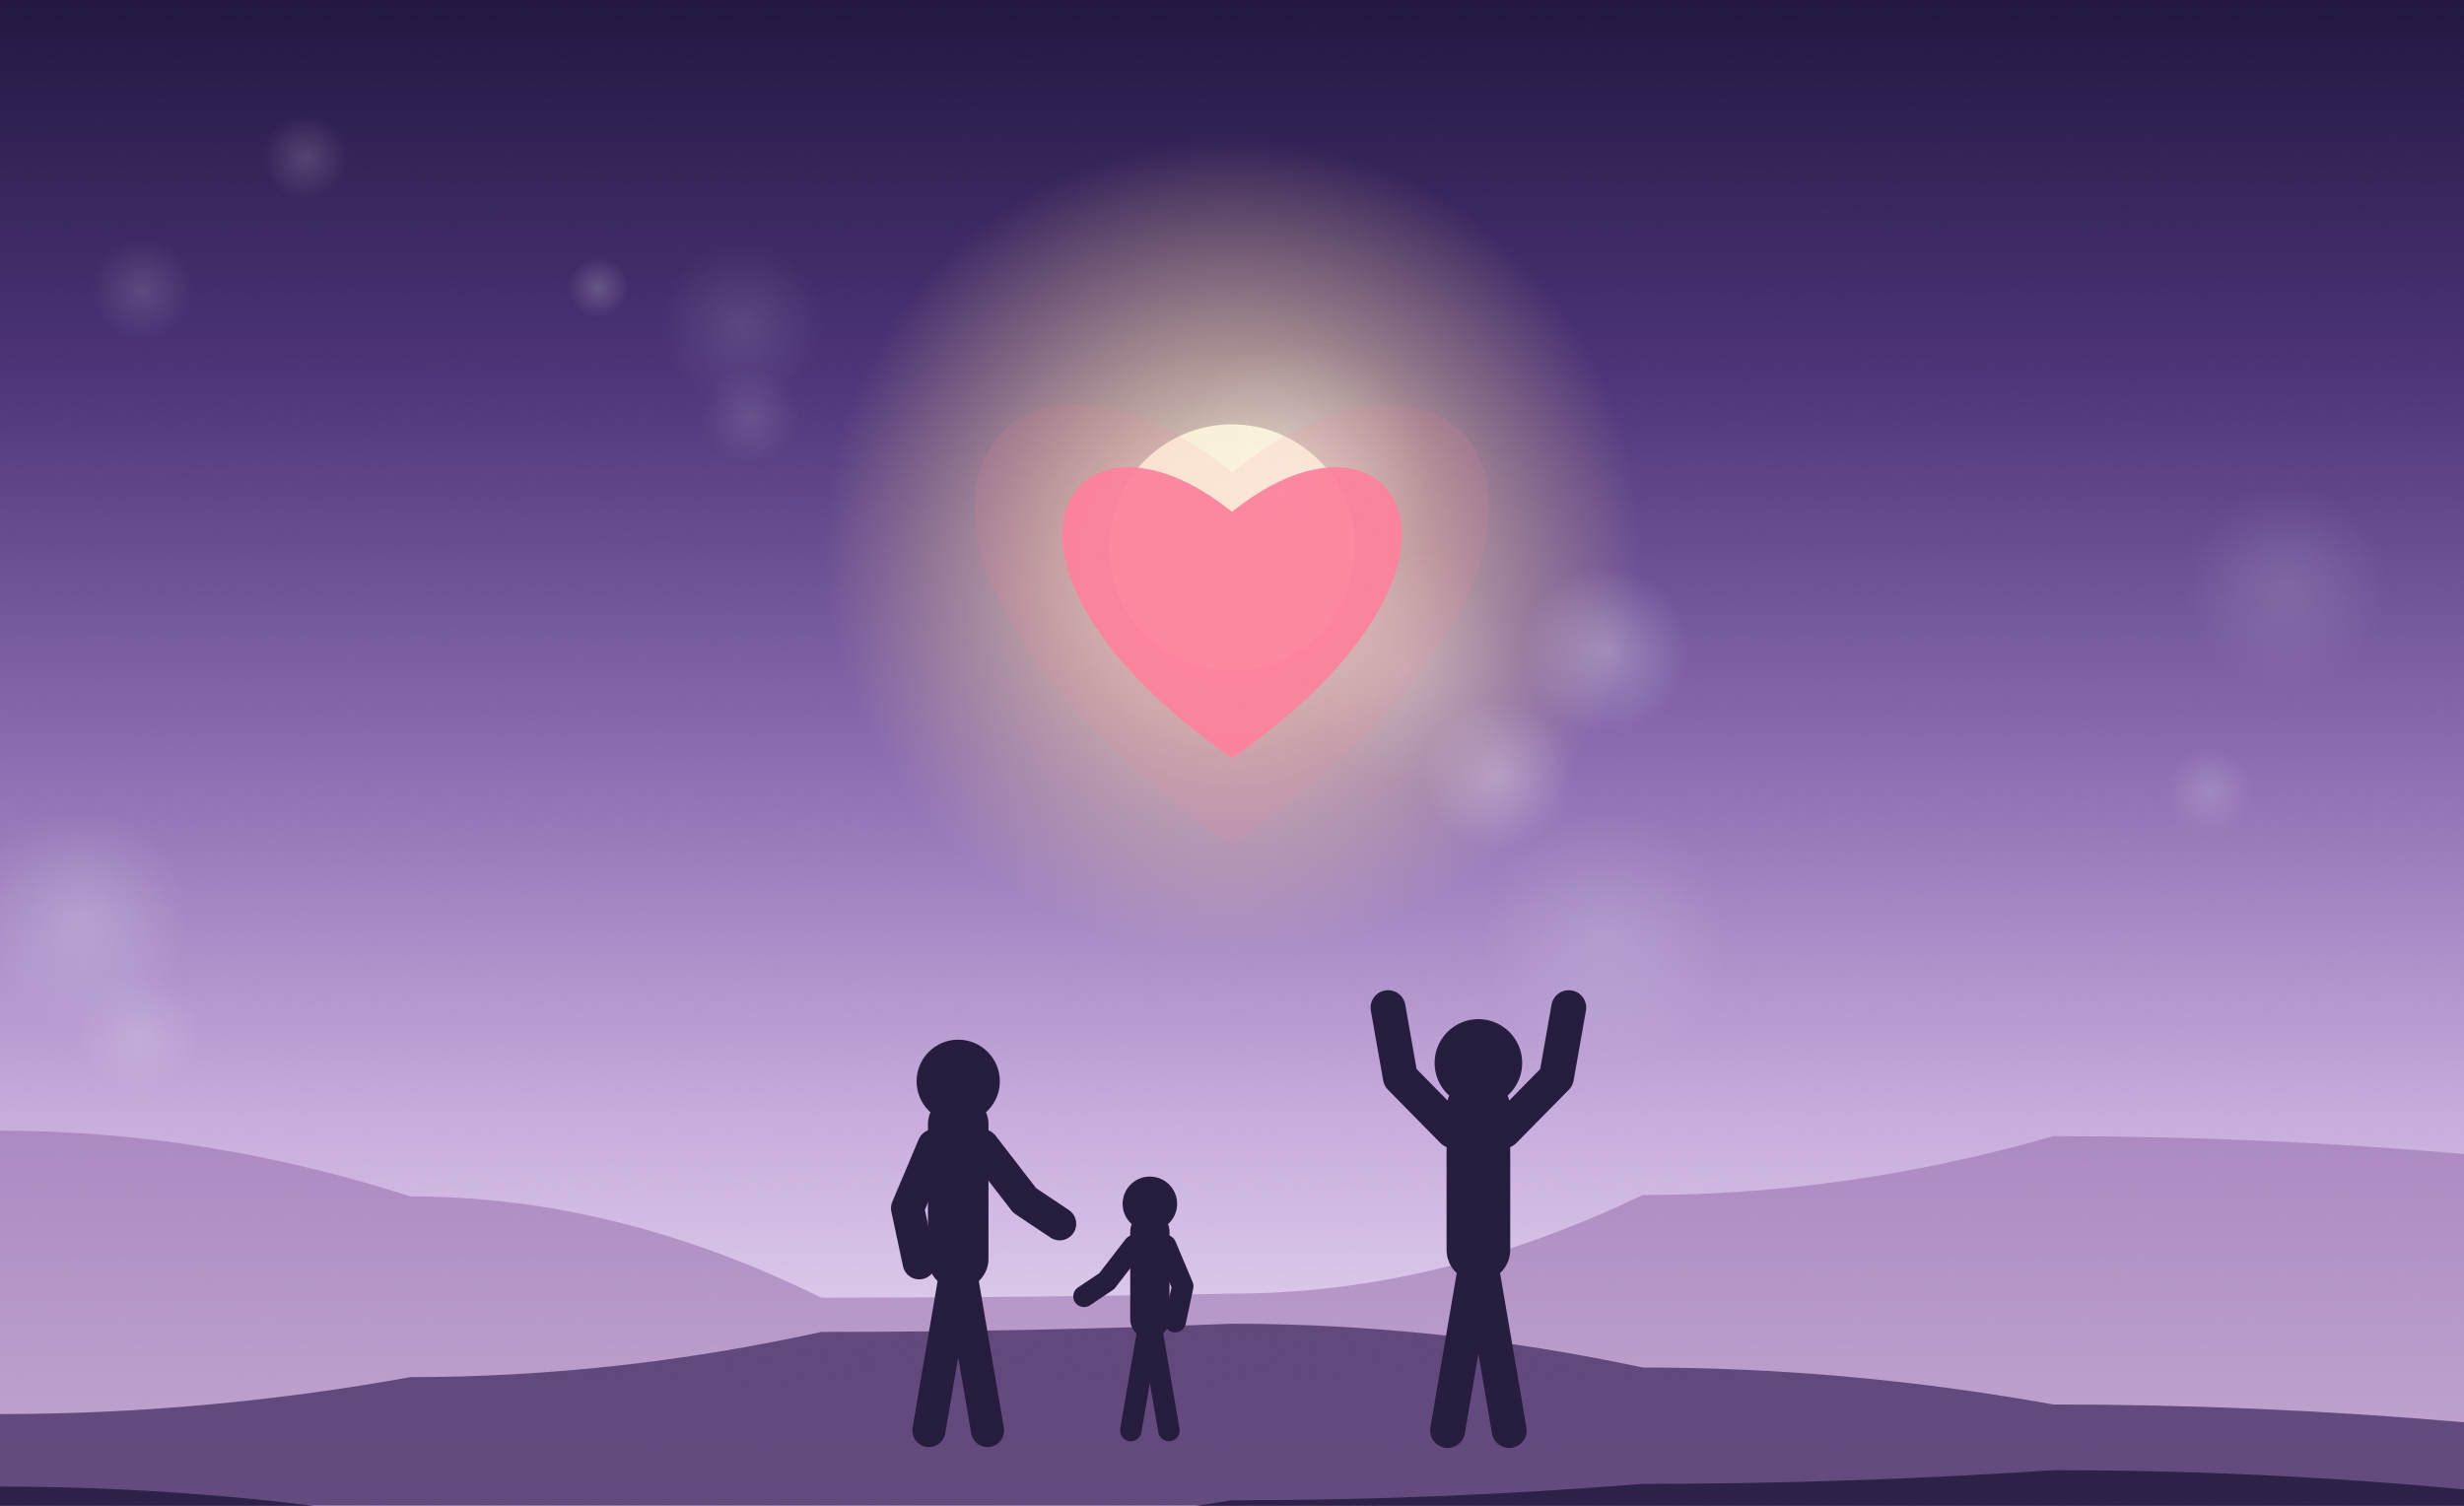
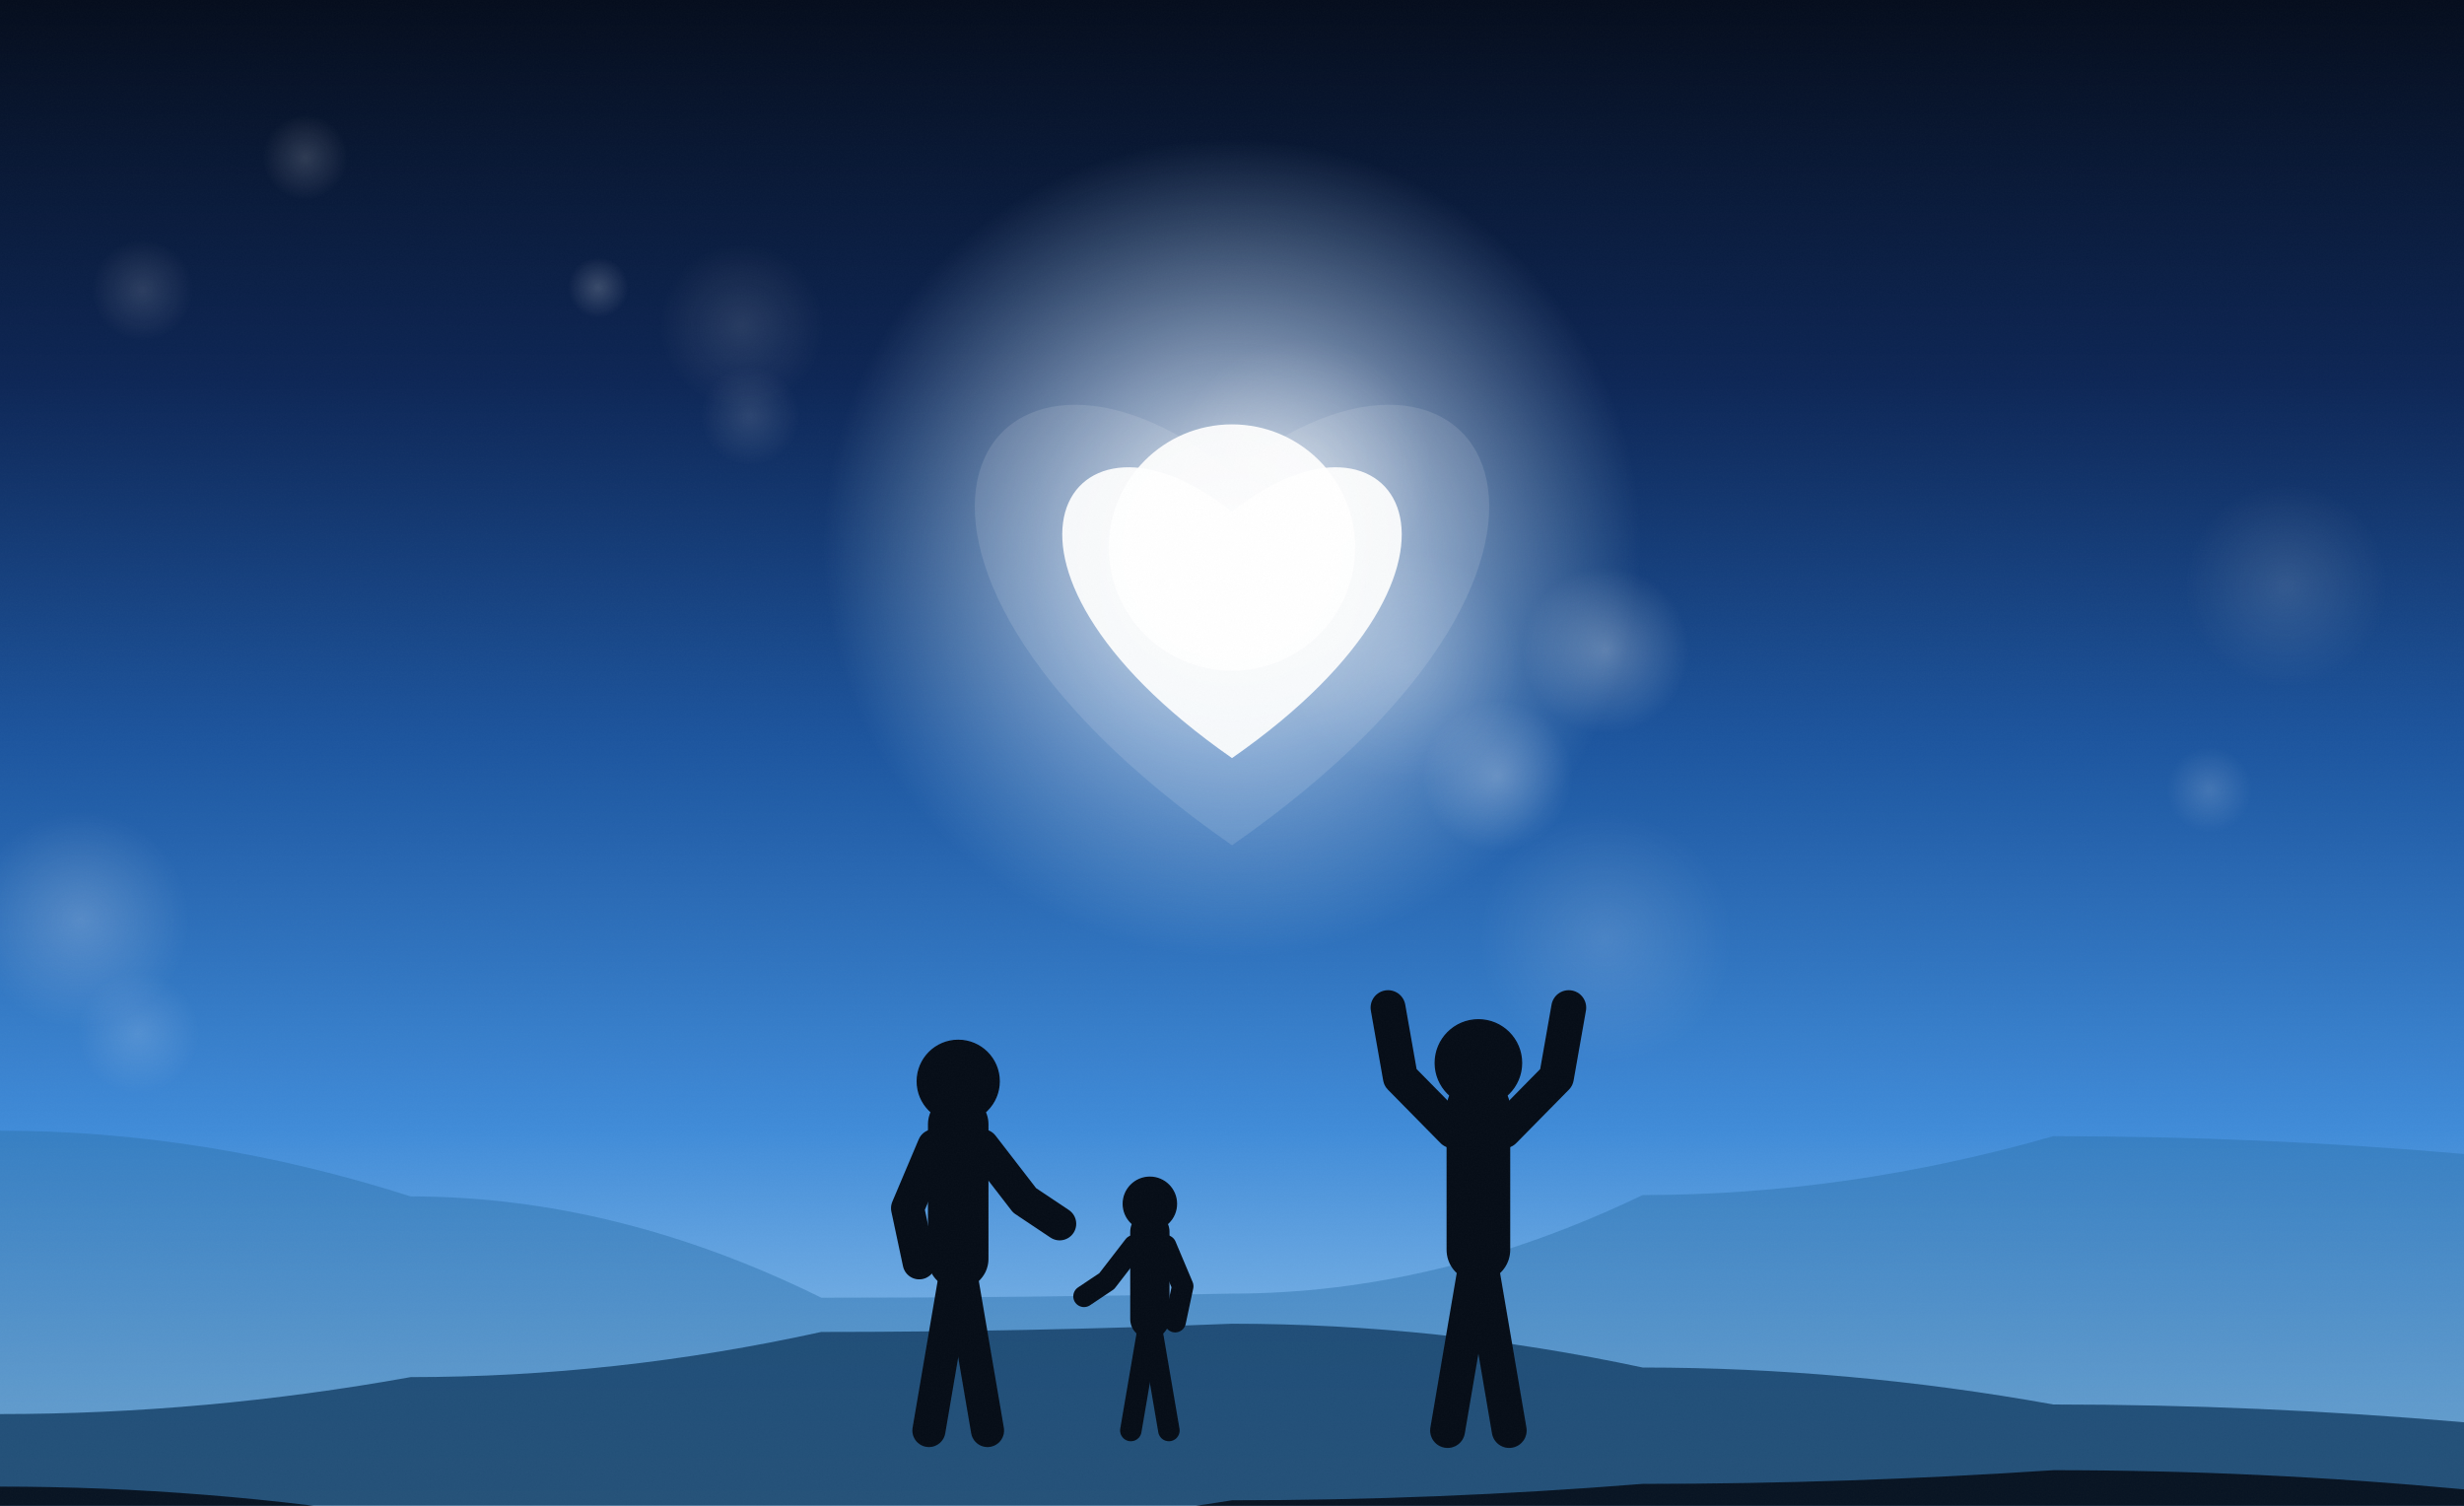
<svg xmlns="http://www.w3.org/2000/svg" viewBox="0 0 1800 1100" width="1800" height="1100" role="img" preserveAspectRatio="xMidYMid slice">
  <defs>
    <linearGradient id="hero2_sky" x1="0" y1="0" x2="0" y2="1">
-       <stop offset="0.00" stop-color="#20153f" />
-       <stop offset="0.25" stop-color="#4c3378" />
-       <stop offset="0.50" stop-color="#8a6bb0" />
-       <stop offset="0.75" stop-color="#c9aede" />
-       <stop offset="1.00" stop-color="#f0e6f8" />
+       <stop offset="0.00" stop-color="#040c1c" />
+       <stop offset="0.25" stop-color="#0c2554" />
+       <stop offset="0.50" stop-color="#1c56a0" />
+       <stop offset="0.75" stop-color="#3f8bd8" />
+       <stop offset="1.00" stop-color="#a5cfef" />
    </linearGradient>
    <radialGradient id="hero2_sun">
-       <stop offset="0" stop-color="#fff8e2" stop-opacity=".95" />
-       <stop offset=".45" stop-color="#ffe6ae" stop-opacity=".55" />
-       <stop offset="1" stop-color="#ffd591" stop-opacity="0" />
+       <stop offset="0" stop-color="#ffffff" stop-opacity=".96" />
+       <stop offset=".45" stop-color="#dceeff" stop-opacity=".55" />
+       <stop offset="1" stop-color="#b9dcf7" stop-opacity="0" />
    </radialGradient>
    <radialGradient id="hero2_bok">
      <stop offset="0" stop-color="#ffffff" stop-opacity=".55" />
      <stop offset="1" stop-color="#ffffff" stop-opacity="0" />
    </radialGradient>
    <filter id="hero2_gr" x="0" y="0" width="100%" height="100%">
      <feTurbulence type="fractalNoise" baseFrequency="0.9" numOctaves="3" stitchTiles="stitch" />
      <feColorMatrix type="saturate" values="0" />
      <feComponentTransfer>
        <feFuncA type="linear" slope="0.5" />
      </feComponentTransfer>
    </filter>
    <filter id="hero2_soft" x="-20%" y="-20%" width="140%" height="140%">
      <feGaussianBlur stdDeviation="14" />
    </filter>
  </defs>
  <rect width="1800" height="1100" fill="url(#hero2_sky)" />
  <circle cx="900" cy="400" r="300" fill="url(#hero2_sun)" />
-   <circle cx="900" cy="400" r="90" fill="#fff6dd" opacity=".9" />
+   <circle cx="900" cy="400" r="90" fill="#ffffff" opacity=".92" />
  <circle cx="1027" cy="487" r="85" fill="url(#hero2_bok)" opacity="0.27" />
  <circle cx="1173" cy="686" r="92" fill="url(#hero2_bok)" opacity="0.24" />
  <circle cx="1173" cy="475" r="61" fill="url(#hero2_bok)" opacity="0.49" />
  <circle cx="951" cy="343" r="95" fill="url(#hero2_bok)" opacity="0.38" />
  <circle cx="542" cy="238" r="60" fill="url(#hero2_bok)" opacity="0.20" />
  <circle cx="1094" cy="567" r="55" fill="url(#hero2_bok)" opacity="0.45" />
  <circle cx="1670" cy="428" r="74" fill="url(#hero2_bok)" opacity="0.22" />
  <circle cx="101" cy="755" r="44" fill="url(#hero2_bok)" opacity="0.25" />
  <circle cx="1614" cy="577" r="31" fill="url(#hero2_bok)" opacity="0.28" />
  <circle cx="437" cy="210" r="22" fill="url(#hero2_bok)" opacity="0.35" />
  <circle cx="548" cy="304" r="36" fill="url(#hero2_bok)" opacity="0.22" />
  <circle cx="59" cy="672" r="79" fill="url(#hero2_bok)" opacity="0.36" />
  <circle cx="223" cy="115" r="31" fill="url(#hero2_bok)" opacity="0.28" />
  <circle cx="104" cy="212" r="37" fill="url(#hero2_bok)" opacity="0.24" />
-   <path d="M0,1100 L0,826 Q150,826 300,874 Q450,874 600,948 Q750,948 900,945 Q1050,945 1200,873 Q1350,873 1500,830 Q1650,830 1800,843 L1800,1100 Z" fill="#8a5aa0" opacity="0.45" />
-   <path d="M0,1100 L0,1033 Q150,1033 300,1006 Q450,1006 600,973 Q750,973 900,967 Q1050,967 1200,999 Q1350,999 1500,1026 Q1650,1026 1800,1039 L1800,1100 Z" fill="#4b3268" opacity="0.8" />
-   <path d="M0,1100 L0,1086 Q150,1086 300,1110 Q450,1110 600,1120 Q750,1120 900,1096 Q1050,1096 1200,1084 Q1350,1084 1500,1074 Q1650,1074 1800,1088 L1800,1100 Z" fill="#2b1f47" opacity="1" />
-   <path d="M900.0,553.8 C693.8,410.2 781.2,278.2 900.0,373.9 C1018.8,278.2 1106.2,410.2 900.0,553.8 Z" fill="#ff7f9c" opacity="0.92" />
-   <path d="M900.0,617.5 C587.5,400.0 720.0,200.0 900.0,345.0 C1080.0,200.0 1212.5,400.0 900.0,617.5 Z" fill="#ff7f9c" opacity="0.12" />
-   <g fill="#241a3d" stroke="#241a3d" opacity="1.0" stroke-linecap="round" stroke-linejoin="round">
+   <path d="M0,1100 L0,826 Q150,826 300,874 Q450,874 600,948 Q750,948 900,945 Q1050,945 1200,873 Q1350,873 1500,830 Q1650,830 1800,843 L1800,1100 Z" fill="#2a6fa8" opacity="0.45" />
+   <path d="M0,1100 L0,1033 Q150,1033 300,1006 Q450,1006 600,973 Q750,973 900,967 Q1050,967 1200,999 Q1350,999 1500,1026 Q1650,1026 1800,1039 L1800,1100 Z" fill="#123c63" opacity="0.8" />
+   <path d="M0,1100 L0,1086 Q150,1086 300,1110 Q450,1110 600,1120 Q750,1120 900,1096 Q1050,1096 1200,1084 Q1350,1084 1500,1074 Q1650,1074 1800,1088 L1800,1100 Z" fill="#071322" opacity="1" />
+   <path d="M900.0,553.8 C693.8,410.2 781.2,278.2 900.0,373.9 C1018.8,278.2 1106.2,410.2 900.0,553.8 Z" fill="#ffffff" opacity="0.92" />
+   <path d="M900.0,617.5 C587.5,400.0 720.0,200.0 900.0,345.0 C1080.0,200.0 1212.5,400.0 900.0,617.5 Z" fill="#ffffff" opacity="0.12" />
+   <g fill="#050c16" stroke="#050c16" opacity="1.0" stroke-linecap="round" stroke-linejoin="round">
    <circle cx="700.0" cy="789.9" r="29.9" />
    <line x1="700.0" y1="821.3" x2="700.0" y2="919.6" stroke-width="44.2" />
    <path d="M717.7,837.0 L748.5,876.9 L774.1,894.0" fill="none" stroke-width="24.2" />
    <path d="M682.3,837.0 L663.0,882.6 L671.5,922.5" fill="none" stroke-width="24.2" />
    <line x1="700.0" y1="919.6" x2="678.6" y2="1045.0" stroke-width="24.2" />
    <line x1="700.0" y1="919.6" x2="721.4" y2="1045.0" stroke-width="24.2" />
  </g>
-   <g fill="#241a3d" stroke="#241a3d" opacity="1.0" stroke-linecap="round" stroke-linejoin="round">
+   <g fill="#050c16" stroke="#050c16" opacity="1.0" stroke-linecap="round" stroke-linejoin="round">
    <circle cx="840.0" cy="879.4" r="19.4" />
    <line x1="840.0" y1="899.8" x2="840.0" y2="963.6" stroke-width="28.7" />
    <path d="M828.5,910.0 L808.5,935.9 L791.9,947.0" fill="none" stroke-width="15.7" />
    <path d="M851.5,910.0 L864.0,939.6 L858.5,965.5" fill="none" stroke-width="15.7" />
    <line x1="840.0" y1="963.6" x2="826.1" y2="1045.0" stroke-width="15.7" />
    <line x1="840.0" y1="963.6" x2="853.9" y2="1045.0" stroke-width="15.7" />
  </g>
-   <g fill="#241a3d" stroke="#241a3d" opacity="1.0" stroke-linecap="round" stroke-linejoin="round">
+   <g fill="#050c16" stroke="#050c16" opacity="1.0" stroke-linecap="round" stroke-linejoin="round">
    <circle cx="1080.0" cy="776.5" r="31.5" />
    <line x1="1080.0" y1="809.6" x2="1080.0" y2="913.0" stroke-width="46.5" />
    <path d="M1061.4,826.1 L1023.0,787.1 L1014.0,736.1" fill="none" stroke-width="25.5" />
    <path d="M1098.6,826.1 L1137.0,787.1 L1146.0,736.1" fill="none" stroke-width="25.5" />
    <line x1="1080.0" y1="913.0" x2="1057.5" y2="1045.0" stroke-width="25.5" />
    <line x1="1080.0" y1="913.0" x2="1102.5" y2="1045.0" stroke-width="25.5" />
  </g>
  <rect width="1800" height="1100" filter="url(#hero2_gr)" opacity="0.055" />
</svg>
